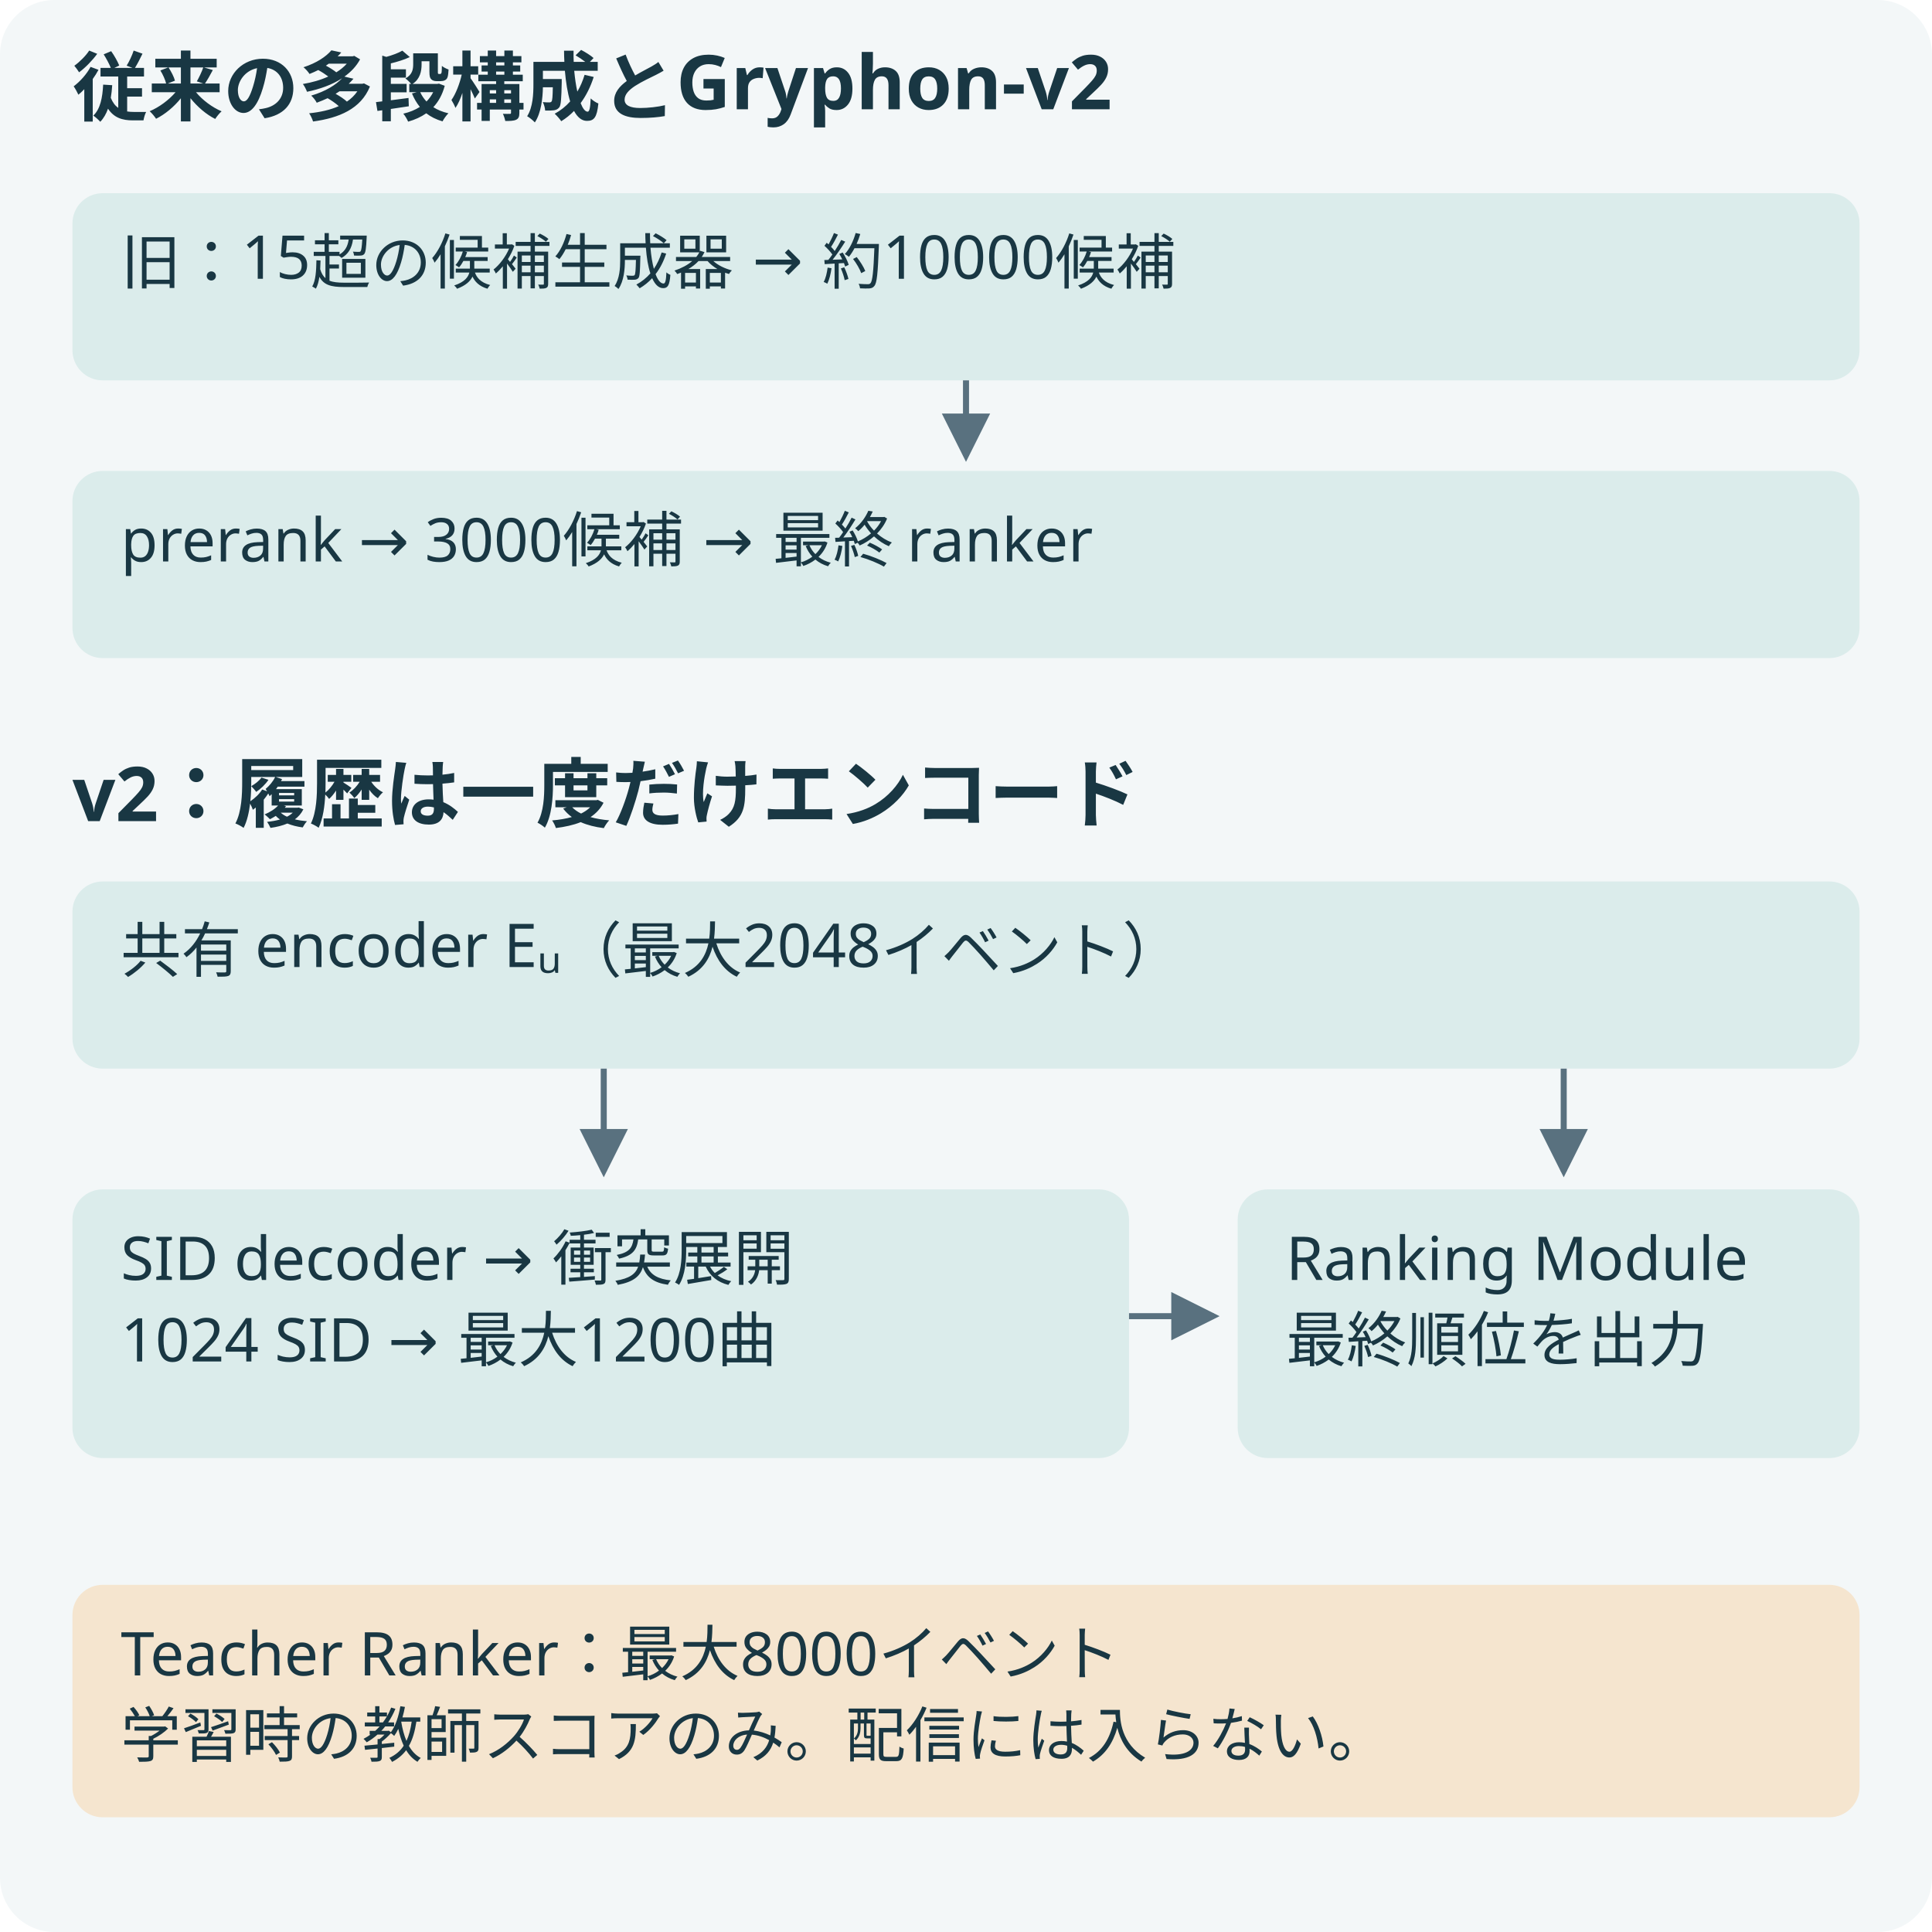
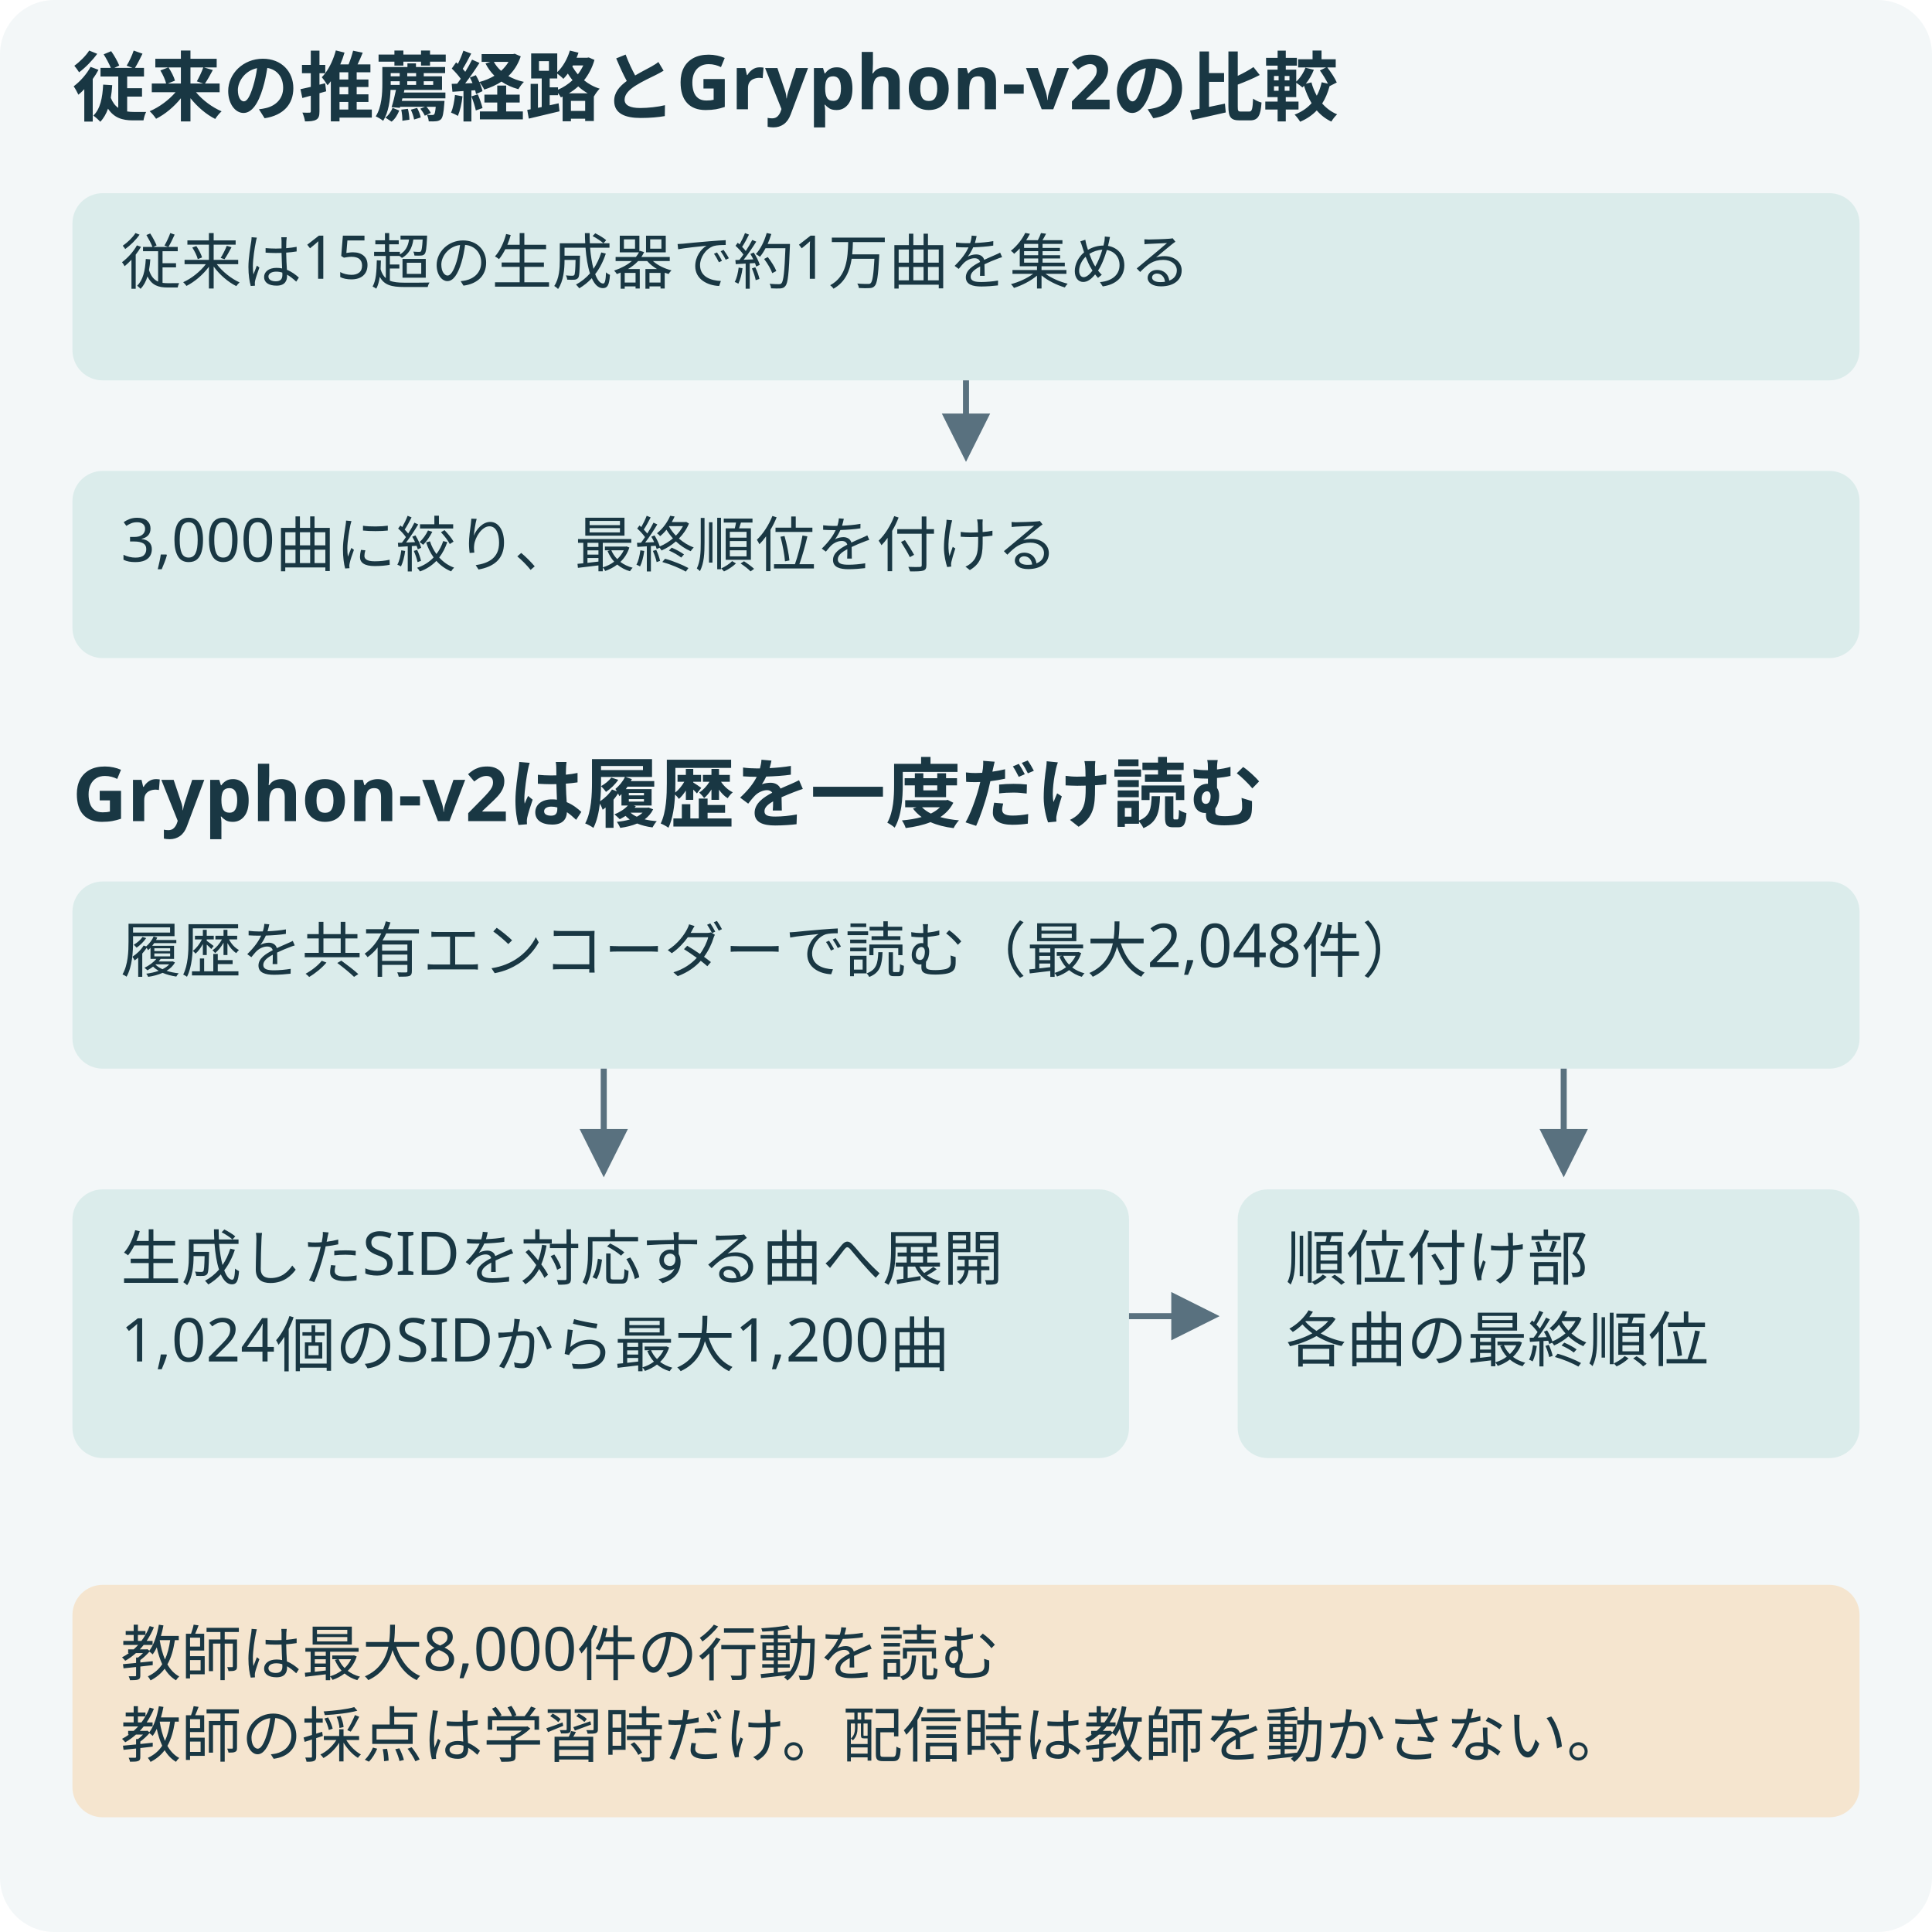
<svg xmlns="http://www.w3.org/2000/svg" viewBox="0 0 640 640" role="img" aria-labelledby="title desc">
  <defs>
    <marker id="arrow" markerWidth="8" markerHeight="8" refX="7" refY="4" orient="auto">
      <path d="M0,0 L8,4 L0,8" fill="#59717f" />
    </marker>
  </defs>
  <style>text{font-family:system-ui,sans-serif;fill:#193743;font-size:20px}.small{font-size:17px}.head{font-size:25px;font-weight:700}.edge{stroke:#59717f;stroke-width:2;fill:none;marker-end:url(#arrow)}</style>
  <rect width="640" height="640" rx="18" fill="#f3f7f8" />
-   <text x="24" y="38" class="head">従来の多段構成とGryphon-v2</text>
+   <text x="24" y="38" class="head">従来の推薦経路とGryphon-v2の比較</text>
  <rect x="24" y="64" width="592" height="62" rx="10" fill="#dbeceb" />
-   <text x="40" y="94" class="">旧：15超の候補生成器 → 約10000候補</text>
+   <text x="40" y="94" class="">従来は15超の生成器で約1万曲を集める</text>
  <path class="edge" d="M320,126 L320,151" />
  <rect x="24" y="156" width="592" height="62" rx="10" fill="#dbeceb" />
-   <text x="40" y="186" class="">prerank → 3000候補 → 最終 ranker</text>
-   <text x="24" y="272" class="head">v2：履歴は一度だけエンコード</text>
+   <text x="40" y="186" class="">3,000曲に絞り、最終順位を付ける</text>
+   <text x="24" y="272" class="head">Gryphon-v2は履歴を一度だけ読む</text>
  <rect x="24" y="292" width="592" height="62" rx="10" fill="#dbeceb" />
-   <text x="40" y="322" class="">共有 encoder  Eᵤ（最大2048イベント）</text>
+   <text x="40" y="322" class="">履歴を共有エンコーダーで読む（最大2,048件）</text>
  <path class="edge" d="M200,354 L200,388" />
  <rect x="24" y="394" width="350" height="89" rx="10" fill="#dbeceb" />
-   <text x="40" y="424" class="">SID decoder → 衝突展開</text>
-   <text x="40" y="451" class="">1024 SID → 最大1200曲</text>
+   <text x="40" y="424" class="">生成したSIDを対応する曲へ展開</text>
+   <text x="40" y="451" class="">1,024個のSIDから最大1,200曲</text>
  <path class="edge" d="M374,436 L402,436" />
  <rect x="410" y="394" width="206" height="89" rx="10" fill="#dbeceb" />
-   <text x="426" y="424" class="">Ranking Module</text>
-   <text x="426" y="451" class="">最終順位を出力</text>
+   <text x="426" y="424" class="">順位付け部</text>
+   <text x="426" y="451" class="">各曲の最終順位</text>
  <path class="edge" d="M518,354 L518,388" />
  <rect x="24" y="525" width="592" height="77" rx="10" fill="#f5e5cf" />
-   <text x="40" y="555" class="">Teacher Ranker：最大8000イベント</text>
-   <text x="40" y="582" class="">学習時の教師スコアのみ。配信には入らない。</text>
+   <text x="40" y="555" class="">教師は最大8,000件の行動を読む</text>
+   <text x="40" y="582" class="">教師の採点は学習時だけ。配信時は教師を動かさない。</text>
</svg>
